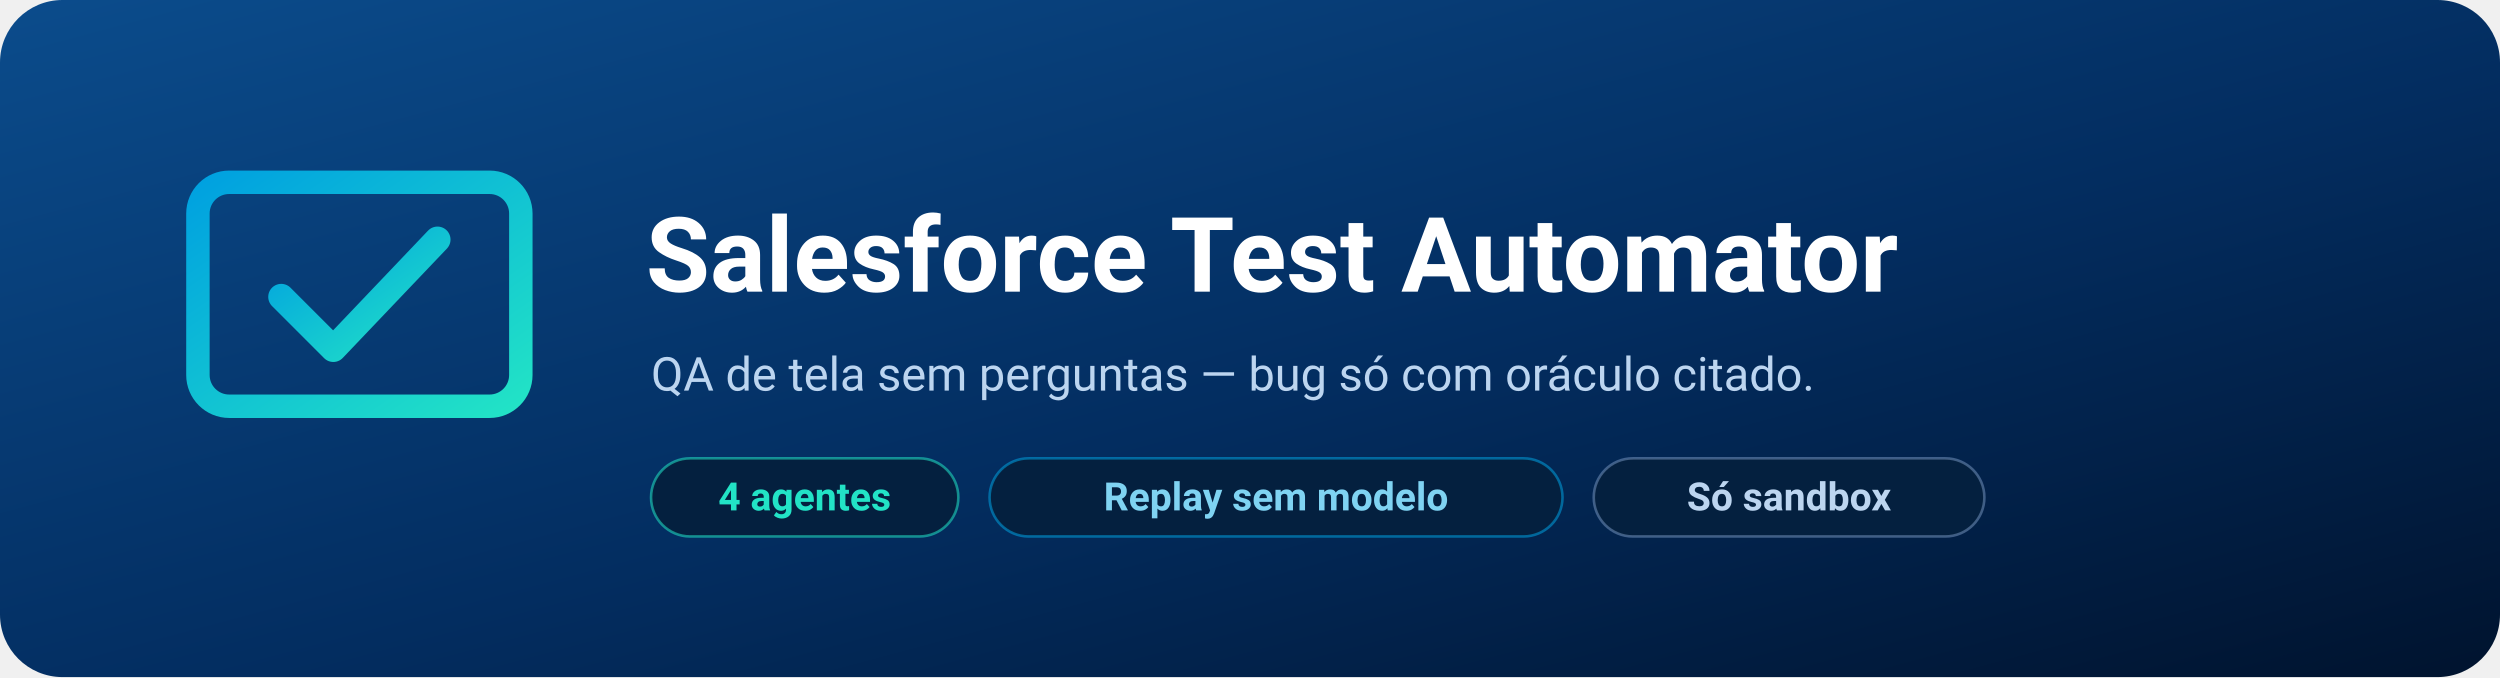
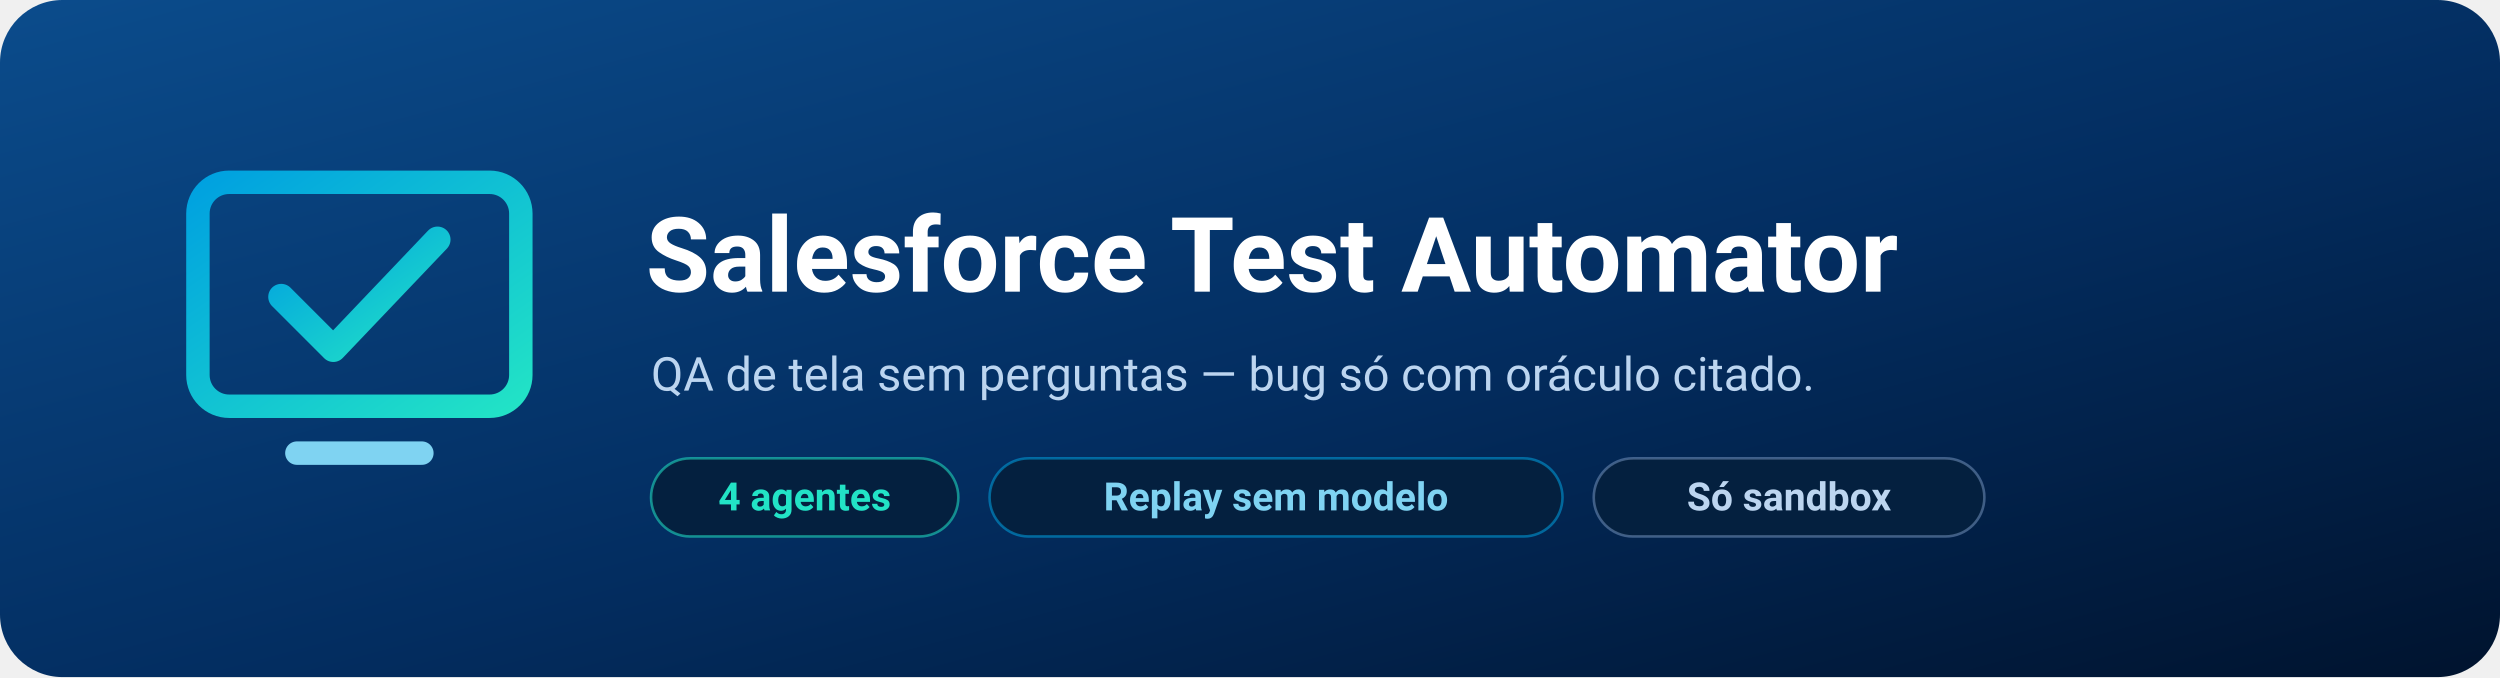
<svg xmlns="http://www.w3.org/2000/svg" width="960" height="260" viewBox="0 0 960 260" role="img" aria-label="Salesforce Test Automator">
  <defs>
    <linearGradient id="bg" x1="0" y1="0" x2="1" y2="1">
      <stop offset="0" stop-color="#0B4C8C" />
      <stop offset="0.55" stop-color="#032D60" />
      <stop offset="1" stop-color="#00132E" />
    </linearGradient>
    <linearGradient id="accent" x1="0" y1="0" x2="1" y2="1">
      <stop offset="0" stop-color="#00A1E0" />
      <stop offset="1" stop-color="#22E3C6" />
    </linearGradient>
  </defs>
  <rect width="960" height="260" rx="24" fill="url(#bg)" />
  <g transform="translate(70 62)" fill="none" stroke="url(#accent)" stroke-width="9" stroke-linecap="round" stroke-linejoin="round">
    <rect x="6" y="8" width="124" height="86" rx="12" />
-     <path d="M44 112 H92" />
    <path d="M68 94 V112" />
+     <line x1="44" y1="112" x2="92" y2="112" stroke="#7FD3F2" />
    <path d="M38 52 L58 72 L98 30" stroke-width="10" />
  </g>
  <text x="248" y="112" font-family="'Segoe UI',Roboto,Helvetica,Arial,sans-serif" font-size="40" font-weight="700" fill="#FFFFFF">Salesforce Test Automator</text>
  <text x="250" y="150" font-family="'Segoe UI',Roboto,Helvetica,Arial,sans-serif" font-size="18" fill="#BCD5F0">QA de tela sem perguntas — bug só com oráculo citado.</text>
  <g font-family="'Segoe UI',Roboto,Helvetica,Arial,sans-serif" font-size="15" font-weight="600">
    <rect x="250" y="176" width="118" height="30" rx="15" fill="#04203F" stroke="#22E3C6" stroke-opacity="0.55" />
    <text x="309" y="196" fill="#22E3C6" text-anchor="middle">4 agentes</text>
    <rect x="380" y="176" width="220" height="30" rx="15" fill="#04203F" stroke="#00A1E0" stroke-opacity="0.55" />
    <text x="490" y="196" fill="#7FD3F2" text-anchor="middle">Replay sem modelo</text>
    <rect x="612" y="176" width="150" height="30" rx="15" fill="#04203F" stroke="#8AA9D6" stroke-opacity="0.45" />
    <text x="687" y="196" fill="#BCD5F0" text-anchor="middle">Só sandbox</text>
  </g>
</svg>
